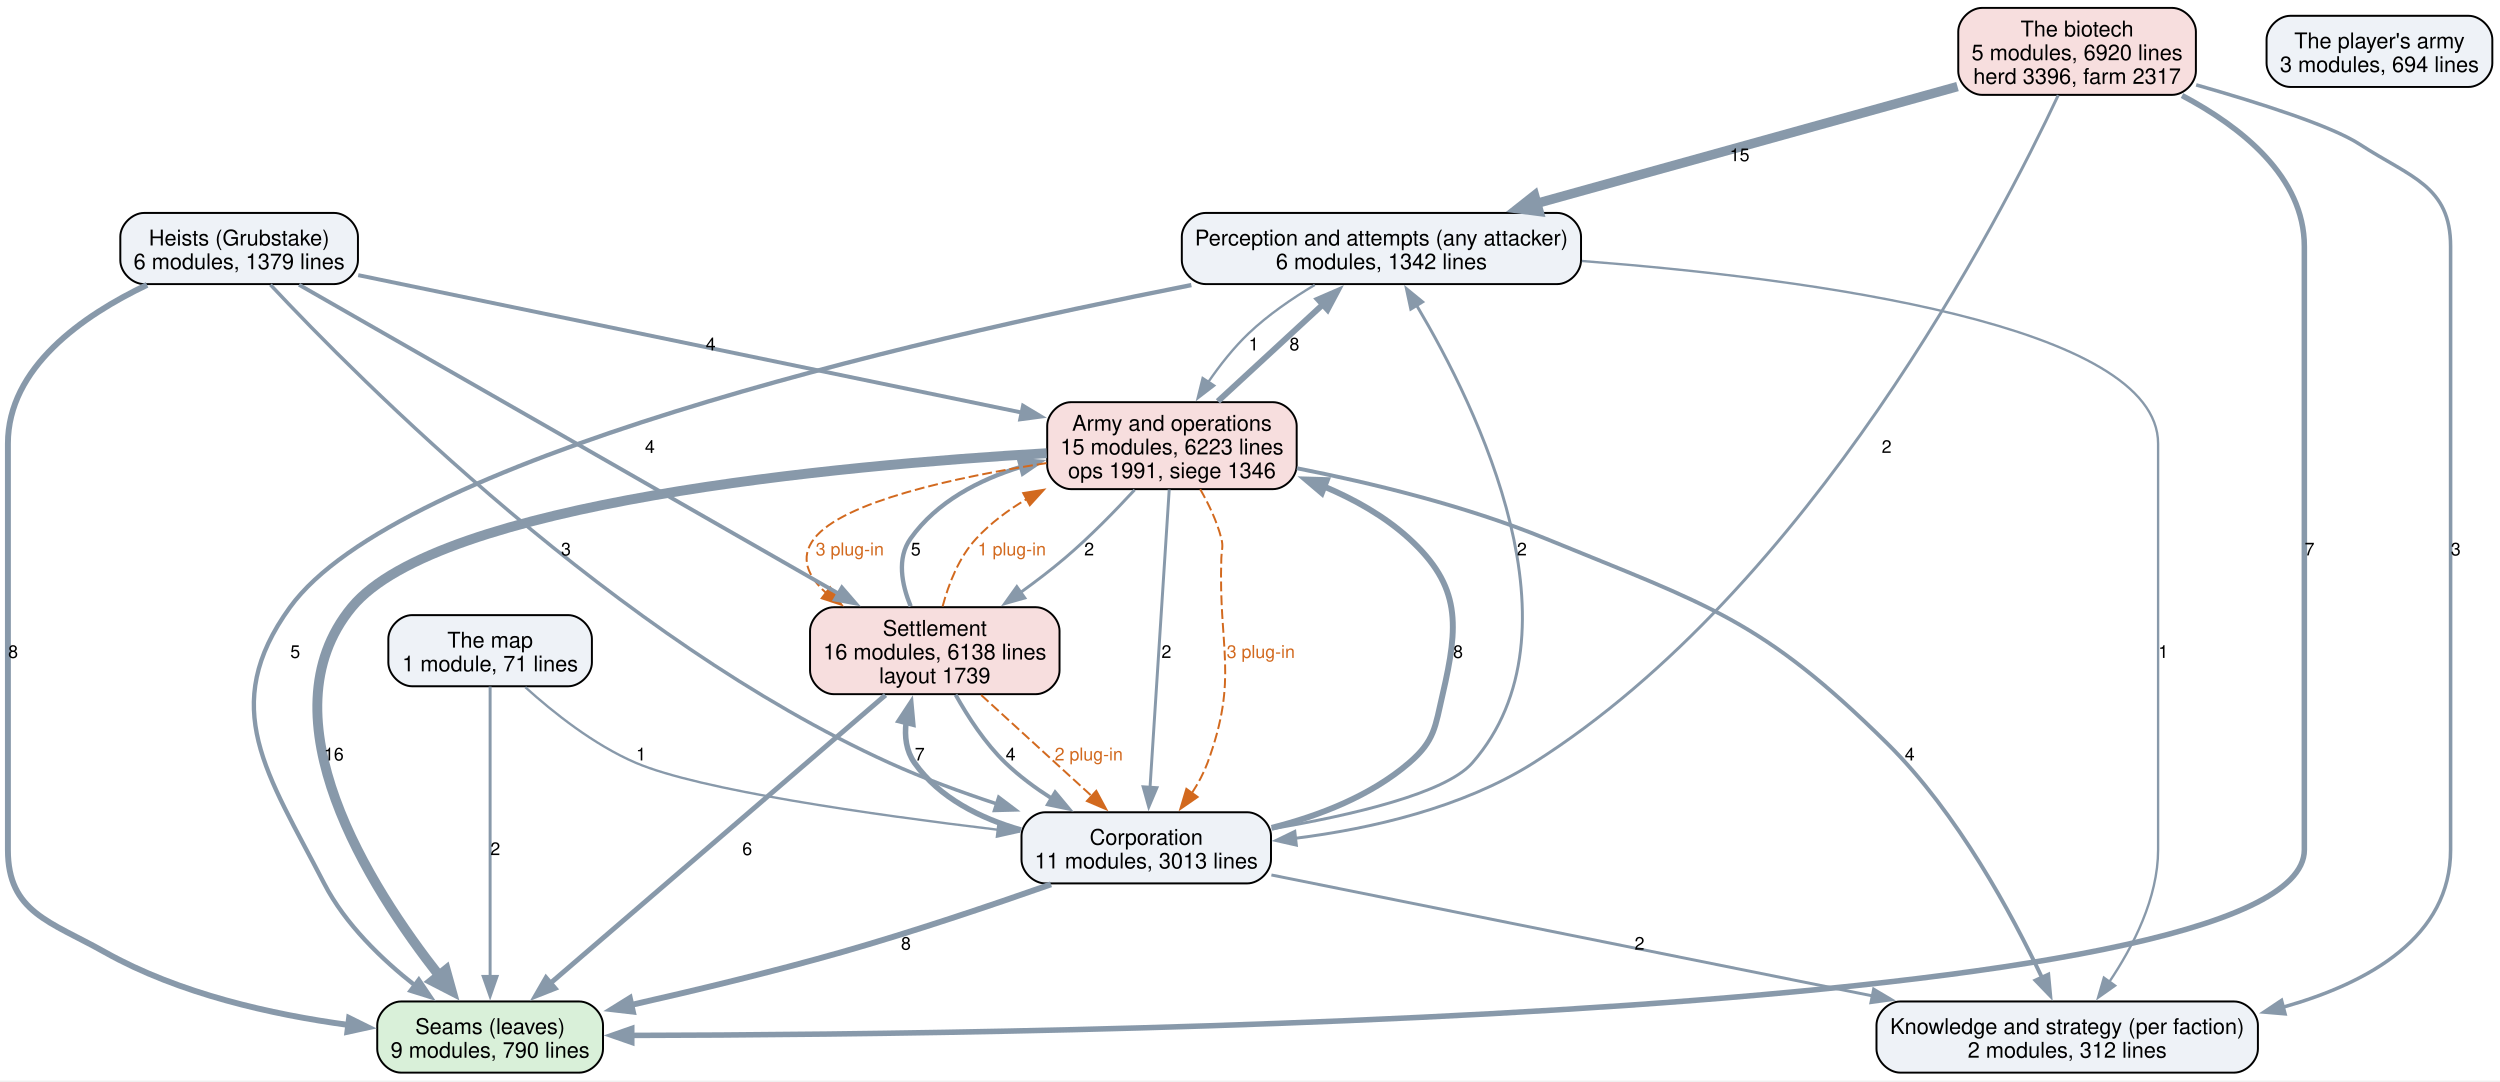
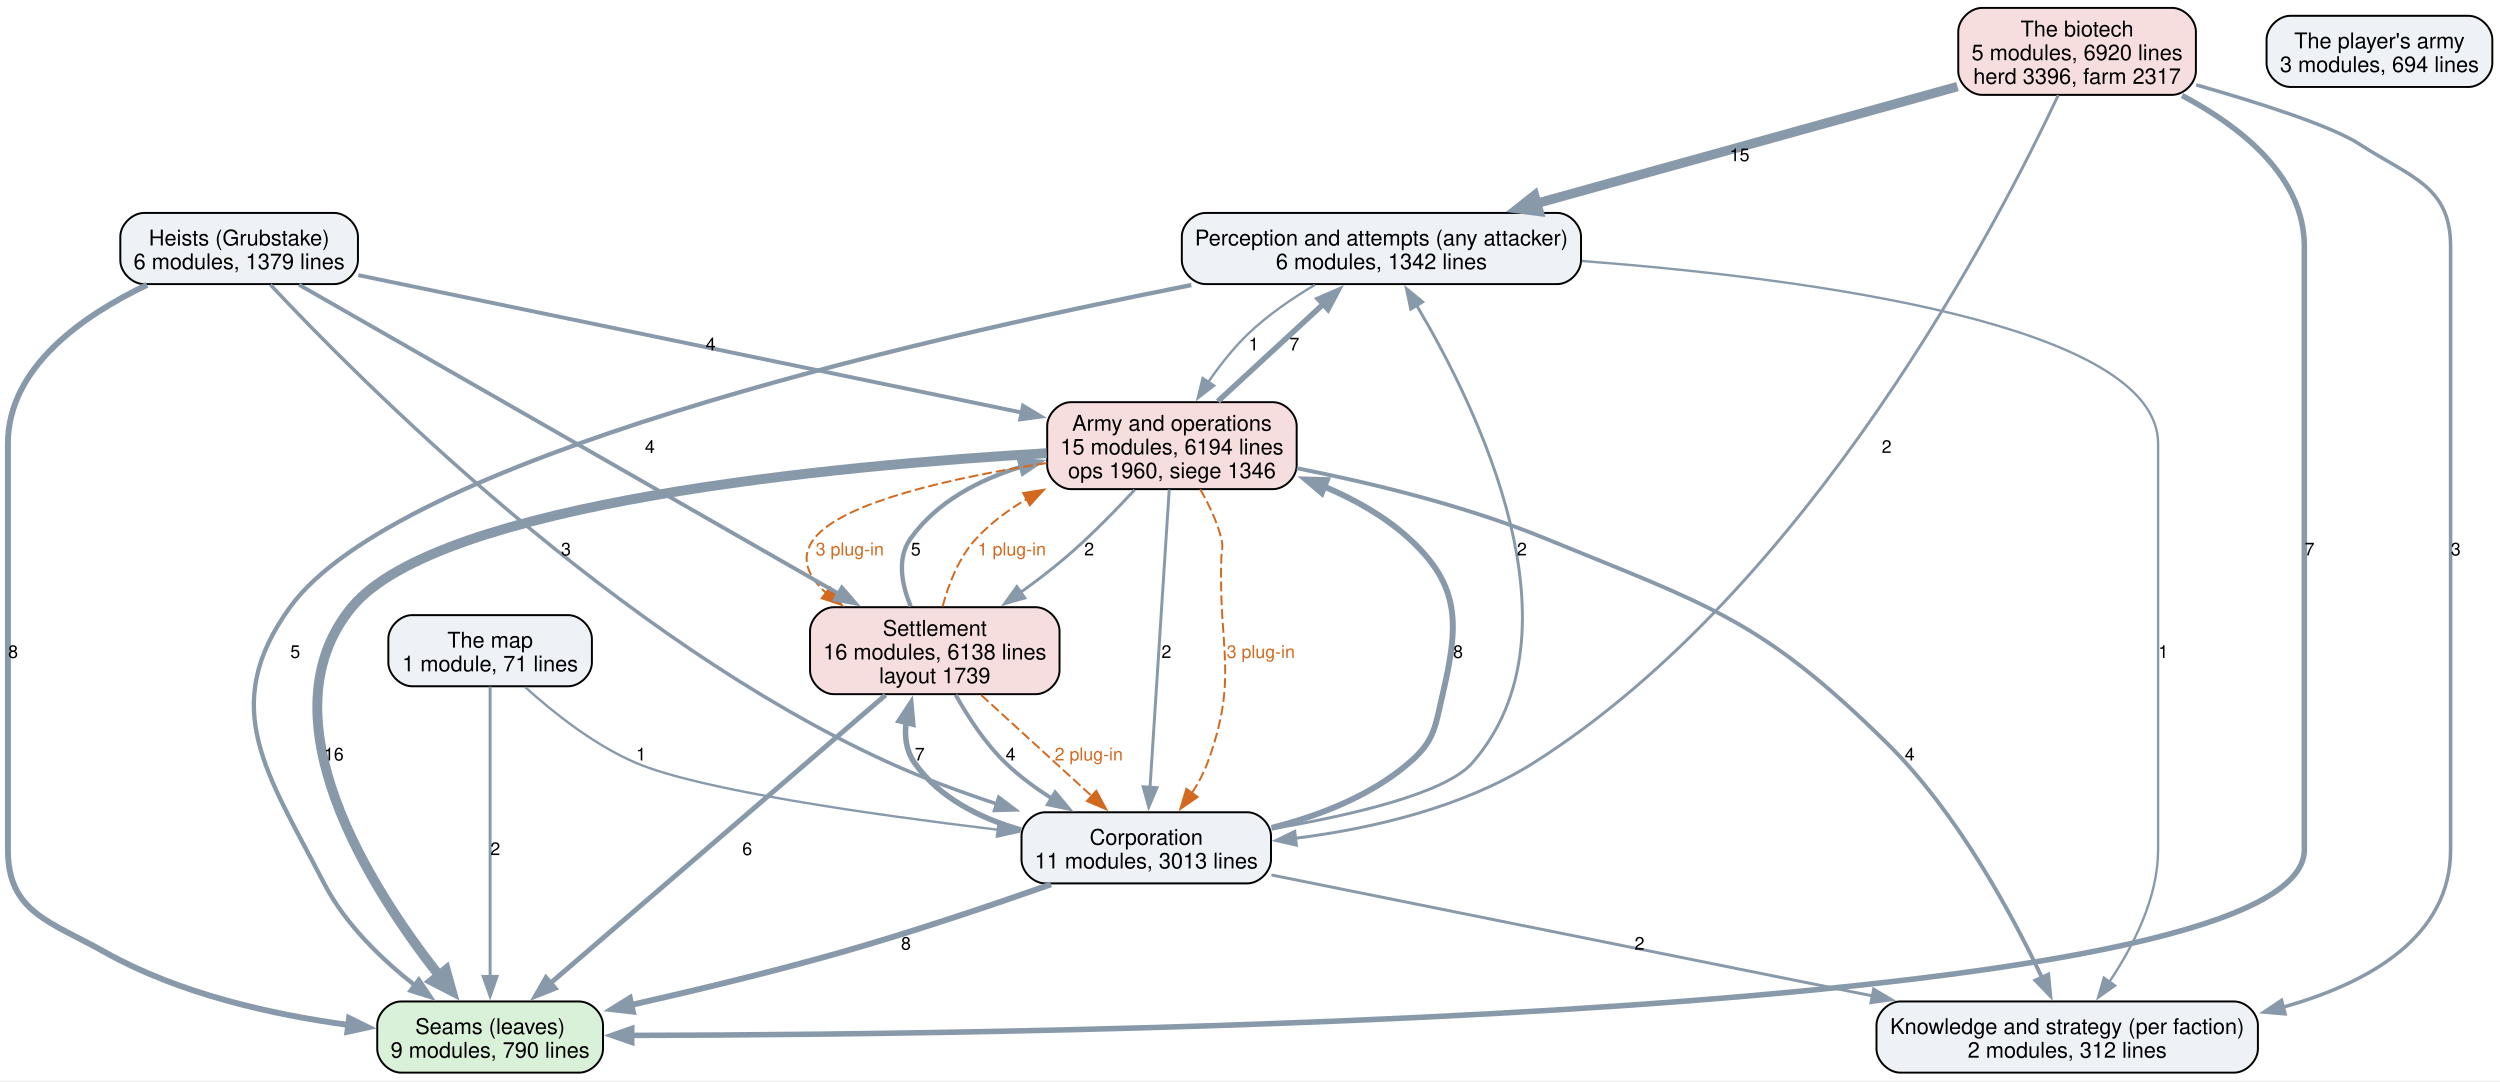
<svg xmlns="http://www.w3.org/2000/svg" width="1265pt" height="547pt" viewBox="0.00 0.00 1265.00 547.00">
  <g id="graph0" class="graph" transform="scale(1 1) rotate(0) translate(4 542.75)">
    <polygon fill="white" stroke="none" points="-4,4 -4,-542.75 1261.12,-542.75 1261.12,4 -4,4" />
    <g id="node1" class="node">
      <path fill="#d9f0d9" stroke="black" d="M289.12,-36C289.12,-36 198.88,-36 198.88,-36 192.88,-36 186.88,-30 186.88,-24 186.88,-24 186.88,-12 186.88,-12 186.88,-6 192.88,0 198.88,0 198.88,0 289.12,0 289.12,0 295.12,0 301.12,-6 301.12,-12 301.12,-12 301.12,-24 301.12,-24 301.12,-30 295.12,-36 289.12,-36" />
      <text xml:space="preserve" text-anchor="middle" x="244" y="-19.55" font-family="Helvetica,sans-Serif" font-size="11.00">Seams (leaves)</text>
      <text xml:space="preserve" text-anchor="middle" x="244" y="-7.55" font-family="Helvetica,sans-Serif" font-size="11.00">9 modules, 790 lines</text>
    </g>
    <g id="node2" class="node">
      <path fill="#eef2f7" stroke="black" d="M784,-435C784,-435 606,-435 606,-435 600,-435 594,-429 594,-423 594,-423 594,-411 594,-411 594,-405 600,-399 606,-399 606,-399 784,-399 784,-399 790,-399 796,-405 796,-411 796,-411 796,-423 796,-423 796,-429 790,-435 784,-435" />
      <text xml:space="preserve" text-anchor="middle" x="695" y="-418.55" font-family="Helvetica,sans-Serif" font-size="11.00">Perception and attempts (any attacker)</text>
      <text xml:space="preserve" text-anchor="middle" x="695" y="-406.55" font-family="Helvetica,sans-Serif" font-size="11.00">6 modules, 1342 lines</text>
    </g>
    <g id="edge17" class="edge">
      <path fill="none" stroke="#8899aa" stroke-width="2.2" d="M598.82,-398.51C455.5,-370.26 196.9,-310.16 142.75,-235.5 106.01,-184.84 131.3,-151.36 160,-95.75 170.65,-75.11 189.24,-57.23 206.23,-43.94" />
      <polygon fill="#8899aa" stroke="#8899aa" stroke-width="2.2" points="207.92,-47.05 213.85,-38.27 203.74,-41.44 207.92,-47.05" />
      <text xml:space="preserve" text-anchor="middle" x="145.38" y="-209.82" font-family="Helvetica,sans-Serif" font-size="9.00">5</text>
    </g>
    <g id="node3" class="node">
      <path fill="#eef2f7" stroke="black" d="M1126.5,-36C1126.5,-36 957.5,-36 957.5,-36 951.5,-36 945.5,-30 945.5,-24 945.5,-24 945.5,-12 945.5,-12 945.5,-6 951.5,0 957.5,0 957.5,0 1126.5,0 1126.5,0 1132.5,0 1138.5,-6 1138.5,-12 1138.5,-12 1138.5,-24 1138.5,-24 1138.5,-30 1132.5,-36 1126.5,-36" />
      <text xml:space="preserve" text-anchor="middle" x="1042" y="-19.55" font-family="Helvetica,sans-Serif" font-size="11.00">Knowledge and strategy (per faction)</text>
      <text xml:space="preserve" text-anchor="middle" x="1042" y="-7.55" font-family="Helvetica,sans-Serif" font-size="11.00">2 modules, 312 lines</text>
    </g>
    <g id="edge16" class="edge">
      <path fill="none" stroke="#8899aa" stroke-width="1.2" d="M796.46,-410.69C912.91,-401.75 1088,-378.32 1088,-318.25 1088,-318.25 1088,-318.25 1088,-112.75 1088,-88.39 1075.33,-63.77 1063.28,-45.88" />
      <polygon fill="#8899aa" stroke="#8899aa" stroke-width="1.2" points="1066.26,-44.02 1057.61,-37.91 1060.55,-48.08 1066.26,-44.02" />
      <text xml:space="preserve" text-anchor="middle" x="1090.62" y="-209.82" font-family="Helvetica,sans-Serif" font-size="9.00">1</text>
    </g>
    <g id="node6" class="node">
      <path fill="#f7dede" stroke="black" d="M640.12,-339.25C640.12,-339.25 537.88,-339.25 537.88,-339.25 531.88,-339.25 525.88,-333.25 525.88,-327.25 525.88,-327.25 525.88,-307.25 525.88,-307.25 525.88,-301.25 531.88,-295.25 537.88,-295.25 537.88,-295.25 640.12,-295.25 640.12,-295.25 646.12,-295.25 652.12,-301.25 652.12,-307.25 652.12,-307.25 652.12,-327.25 652.12,-327.25 652.12,-333.25 646.12,-339.25 640.12,-339.25" />
      <text xml:space="preserve" text-anchor="middle" x="589" y="-324.8" font-family="Helvetica,sans-Serif" font-size="11.00">Army and operations</text>
-       <text xml:space="preserve" text-anchor="middle" x="589" y="-312.8" font-family="Helvetica,sans-Serif" font-size="11.00">15 modules, 6223 lines</text>
-       <text xml:space="preserve" text-anchor="middle" x="589" y="-300.8" font-family="Helvetica,sans-Serif" font-size="11.00">ops 1991, siege 1346</text>
+       <text xml:space="preserve" text-anchor="middle" x="589" y="-312.8" font-family="Helvetica,sans-Serif" font-size="11.00">15 modules, 6194 lines</text>
+       <text xml:space="preserve" text-anchor="middle" x="589" y="-300.8" font-family="Helvetica,sans-Serif" font-size="11.00">ops 1960, siege 1346</text>
    </g>
    <g id="edge15" class="edge">
      <path fill="none" stroke="#8899aa" stroke-width="1.2" d="M661.28,-398.59C649.91,-391.81 637.62,-383.4 627.75,-374 620.2,-366.81 613.25,-357.94 607.37,-349.41" />
      <polygon fill="#8899aa" stroke="#8899aa" stroke-width="1.2" points="610.4,-347.64 602,-341.18 604.54,-351.47 610.4,-347.64" />
      <text xml:space="preserve" text-anchor="middle" x="630.38" y="-365.45" font-family="Helvetica,sans-Serif" font-size="9.00">1</text>
    </g>
    <g id="node4" class="node">
      <path fill="#eef2f7" stroke="black" d="M627.12,-131.75C627.12,-131.75 524.88,-131.75 524.88,-131.75 518.88,-131.75 512.88,-125.75 512.88,-119.75 512.88,-119.75 512.88,-107.75 512.88,-107.75 512.88,-101.75 518.88,-95.75 524.88,-95.75 524.88,-95.75 627.12,-95.75 627.12,-95.75 633.12,-95.75 639.12,-101.75 639.12,-107.75 639.12,-107.75 639.12,-119.75 639.12,-119.75 639.12,-125.75 633.12,-131.75 627.12,-131.75" />
      <text xml:space="preserve" text-anchor="middle" x="576" y="-115.3" font-family="Helvetica,sans-Serif" font-size="11.00">Corporation</text>
      <text xml:space="preserve" text-anchor="middle" x="576" y="-103.3" font-family="Helvetica,sans-Serif" font-size="11.00">11 modules, 3013 lines</text>
    </g>
    <g id="edge9" class="edge">
      <path fill="none" stroke="#8899aa" stroke-width="3" d="M527.81,-95.28C497.63,-84.66 457.8,-71.22 422,-61 387.16,-51.06 348.01,-41.63 315.32,-34.24" />
      <polygon fill="#8899aa" stroke="#8899aa" stroke-width="3" points="316.22,-30.86 305.69,-32.09 314.69,-37.69 316.22,-30.86" />
      <text xml:space="preserve" text-anchor="middle" x="454.4" y="-62.2" font-family="Helvetica,sans-Serif" font-size="9.00">8</text>
    </g>
    <g id="edge8" class="edge">
      <path fill="none" stroke="#8899aa" stroke-width="1.5" d="M639.42,-123.36C680,-130.23 727.48,-141.28 741,-156.75 798.86,-222.98 743.78,-336.08 712.83,-388.2" />
      <polygon fill="#8899aa" stroke="#8899aa" stroke-width="1.5" points="709.86,-386.34 707.64,-396.7 715.84,-389.99 709.86,-386.34" />
      <text xml:space="preserve" text-anchor="middle" x="766.07" y="-261.7" font-family="Helvetica,sans-Serif" font-size="9.00">2</text>
    </g>
    <g id="edge7" class="edge">
      <path fill="none" stroke="#8899aa" stroke-width="1.5" d="M639.33,-100.01C717.65,-84.25 851.82,-57.26 943.59,-38.8" />
      <polygon fill="#8899aa" stroke="#8899aa" stroke-width="1.5" points="944.07,-42.27 953.18,-36.87 942.69,-35.41 944.07,-42.27" />
      <text xml:space="preserve" text-anchor="middle" x="825.6" y="-62.2" font-family="Helvetica,sans-Serif" font-size="9.00">2</text>
    </g>
    <g id="node5" class="node">
      <path fill="#f7dede" stroke="black" d="M520.12,-235.5C520.12,-235.5 417.88,-235.5 417.88,-235.5 411.88,-235.5 405.88,-229.5 405.88,-223.5 405.88,-223.5 405.88,-203.5 405.88,-203.5 405.88,-197.5 411.88,-191.5 417.88,-191.5 417.88,-191.5 520.12,-191.5 520.12,-191.5 526.12,-191.5 532.12,-197.5 532.12,-203.5 532.12,-203.5 532.12,-223.5 532.12,-223.5 532.12,-229.5 526.12,-235.5 520.12,-235.5" />
      <text xml:space="preserve" text-anchor="middle" x="469" y="-221.05" font-family="Helvetica,sans-Serif" font-size="11.00">Settlement</text>
      <text xml:space="preserve" text-anchor="middle" x="469" y="-209.05" font-family="Helvetica,sans-Serif" font-size="11.00">16 modules, 6138 lines</text>
      <text xml:space="preserve" text-anchor="middle" x="469" y="-197.05" font-family="Helvetica,sans-Serif" font-size="11.00">layout 1739</text>
    </g>
    <g id="edge10" class="edge">
      <path fill="none" stroke="#8899aa" stroke-width="2.8" d="M512.62,-122.75C492.02,-128.69 471.26,-138.98 458.75,-156.75 454.5,-162.78 453.62,-170.06 454.5,-177.34" />
      <polygon fill="#8899aa" stroke="#8899aa" stroke-width="2.8" points="451.07,-178.05 456.9,-186.9 457.86,-176.35 451.07,-178.05" />
      <text xml:space="preserve" text-anchor="middle" x="461.38" y="-157.95" font-family="Helvetica,sans-Serif" font-size="9.00">7</text>
    </g>
    <g id="edge6" class="edge">
      <path fill="none" stroke="#8899aa" stroke-width="3" d="M639.44,-123.86C663.4,-129.92 689.55,-140 709,-156.75 722.03,-167.97 722.12,-174.75 726,-191.5 734.08,-226.38 735.42,-246.08 709,-270.25 696.65,-281.54 681.24,-290.17 665.62,-296.72" />
      <polygon fill="#8899aa" stroke="#8899aa" stroke-width="3" points="664.83,-293.27 656.75,-300.12 667.34,-299.81 664.83,-293.27" />
      <text xml:space="preserve" text-anchor="middle" x="733.76" y="-209.82" font-family="Helvetica,sans-Serif" font-size="9.00">8</text>
    </g>
    <g id="edge20" class="edge">
      <path fill="none" stroke="#8899aa" stroke-width="2.5" d="M444.06,-191.05C402.52,-155.33 319.3,-83.75 274.39,-45.14" />
      <polygon fill="#8899aa" stroke="#8899aa" stroke-width="2.5" points="276.84,-42.63 266.98,-38.76 272.28,-47.94 276.84,-42.63" />
      <text xml:space="preserve" text-anchor="middle" x="374.09" y="-110.08" font-family="Helvetica,sans-Serif" font-size="9.00">6</text>
    </g>
    <g id="edge19" class="edge">
      <path fill="none" stroke="#8899aa" stroke-width="2" d="M479.52,-191.21C485.77,-180.03 494.48,-166.64 504.75,-156.75 511.73,-150.03 519.97,-143.94 528.33,-138.61" />
      <polygon fill="#8899aa" stroke="#8899aa" stroke-width="2" points="529.91,-141.74 536.7,-133.6 526.32,-135.73 529.91,-141.74" />
      <text xml:space="preserve" text-anchor="middle" x="507.38" y="-157.95" font-family="Helvetica,sans-Serif" font-size="9.00">4</text>
    </g>
    <g id="edge30" class="edge">
      <path fill="none" stroke="#d2691e" stroke-dasharray="5,2" d="M492.48,-191.05C509.08,-175.88 531.38,-155.51 548.76,-139.63" />
      <polygon fill="#d2691e" stroke="#d2691e" points="550.72,-142.59 555.74,-133.26 545.99,-137.42 550.72,-142.59" />
      <text xml:space="preserve" text-anchor="middle" x="546.91" y="-157.95" font-family="Helvetica,sans-Serif" font-size="9.00" fill="#d2691e">2 plug-in</text>
    </g>
    <g id="edge18" class="edge">
      <path fill="none" stroke="#8899aa" stroke-width="2.2" d="M456.8,-235.96C452.24,-247.06 449.69,-260.32 456.75,-270.25 469.94,-288.8 491.17,-299.93 512.79,-306.6" />
      <polygon fill="#8899aa" stroke="#8899aa" stroke-width="2.2" points="511.73,-309.93 522.3,-309.16 513.56,-303.18 511.73,-309.93" />
      <text xml:space="preserve" text-anchor="middle" x="459.38" y="-261.7" font-family="Helvetica,sans-Serif" font-size="9.00">5</text>
    </g>
    <g id="edge29" class="edge">
      <path fill="none" stroke="#d2691e" stroke-dasharray="5,2" d="M472.96,-235.91C475.99,-247.26 481.21,-260.77 490,-270.25 497.27,-278.09 506.14,-284.7 515.56,-290.26" />
      <polygon fill="#d2691e" stroke="#d2691e" points="513.74,-293.25 524.2,-294.94 517.08,-287.1 513.74,-293.25" />
      <text xml:space="preserve" text-anchor="middle" x="508" y="-261.7" font-family="Helvetica,sans-Serif" font-size="9.00" fill="#d2691e">1 plug-in</text>
    </g>
    <g id="edge4" class="edge">
      <path fill="none" stroke="#8899aa" stroke-width="5" d="M525.58,-313.43C420.58,-307.28 217.82,-288.67 174,-235.5 128.25,-179.99 183,-93.91 218.43,-48.83" />
      <polygon fill="#8899aa" stroke="#8899aa" stroke-width="5" points="221.61,-51.86 224.52,-41.34 214.82,-46.34 221.61,-51.86" />
      <text xml:space="preserve" text-anchor="middle" x="164.93" y="-157.95" font-family="Helvetica,sans-Serif" font-size="9.00">16</text>
    </g>
    <g id="edge3" class="edge">
-       <path fill="none" stroke="#8899aa" stroke-width="3" d="M612.23,-339.67C627.93,-354.15 648.8,-373.39 665.65,-388.93" />
-       <polygon fill="#8899aa" stroke="#8899aa" stroke-width="3" points="662.99,-391.24 672.71,-395.45 667.73,-386.09 662.99,-391.24" />
-       <text xml:space="preserve" text-anchor="middle" x="650.97" y="-365.45" font-family="Helvetica,sans-Serif" font-size="9.00">8</text>
+       <path fill="none" stroke="#8899aa" stroke-width="2.8" d="M612.23,-339.67C627.93,-354.15 648.8,-373.39 665.65,-388.93" />
+       <polygon fill="#8899aa" stroke="#8899aa" stroke-width="2.8" points="663.21,-391.45 672.93,-395.65 667.96,-386.3 663.21,-391.45" />
+       <text xml:space="preserve" text-anchor="middle" x="650.97" y="-365.45" font-family="Helvetica,sans-Serif" font-size="9.00">7</text>
    </g>
    <g id="edge2" class="edge">
      <path fill="none" stroke="#8899aa" stroke-width="2" d="M652.2,-305.82C689.65,-298.43 737.54,-286.86 778,-270.25 860.94,-236.21 887.21,-229.5 951,-166.5 986.53,-131.41 1014.24,-79.82 1029.34,-47.88" />
      <polygon fill="#8899aa" stroke="#8899aa" stroke-width="2" points="1032.41,-49.58 1033.4,-39.03 1026.05,-46.65 1032.41,-49.58" />
      <text xml:space="preserve" text-anchor="middle" x="962.31" y="-157.95" font-family="Helvetica,sans-Serif" font-size="9.00">4</text>
    </g>
    <g id="edge1" class="edge">
      <path fill="none" stroke="#8899aa" stroke-width="1.5" d="M587.63,-295.07C585.3,-258.96 580.56,-185.42 577.91,-144.29" />
      <polygon fill="#8899aa" stroke="#8899aa" stroke-width="1.5" points="581.41,-144.18 577.27,-134.43 574.42,-144.63 581.41,-144.18" />
      <text xml:space="preserve" text-anchor="middle" x="586.2" y="-209.82" font-family="Helvetica,sans-Serif" font-size="9.00">2</text>
    </g>
    <g id="edge27" class="edge">
      <path fill="none" stroke="#d2691e" stroke-dasharray="5,2" d="M603.31,-295.18C607.63,-287.65 611.81,-278.88 614,-270.25 615.07,-266.05 614.15,-264.83 614,-260.5 612.44,-214.31 622.92,-200.14 607,-156.75 605.07,-151.5 602.27,-146.33 599.13,-141.52" />
      <polygon fill="#d2691e" stroke="#d2691e" points="601.98,-139.48 593.26,-133.45 596.31,-143.6 601.98,-139.48" />
      <text xml:space="preserve" text-anchor="middle" x="633.96" y="-209.82" font-family="Helvetica,sans-Serif" font-size="9.00" fill="#d2691e">3 plug-in</text>
    </g>
    <g id="edge5" class="edge">
      <path fill="none" stroke="#8899aa" stroke-width="1.5" d="M570.15,-294.91C560.16,-284.1 547.42,-271.07 535,-260.5 527.97,-254.52 520.18,-248.57 512.48,-243.02" />
      <polygon fill="#8899aa" stroke="#8899aa" stroke-width="1.5" points="514.54,-240.19 504.35,-237.3 510.51,-245.91 514.54,-240.19" />
      <text xml:space="preserve" text-anchor="middle" x="547.1" y="-261.7" font-family="Helvetica,sans-Serif" font-size="9.00">2</text>
    </g>
    <g id="edge28" class="edge">
      <path fill="none" stroke="#d2691e" stroke-dasharray="5,2" d="M525.51,-308.42C479.36,-301.27 422.53,-288.93 408,-270.25 400.44,-260.53 404.81,-251.06 413.96,-242.76" />
      <polygon fill="#d2691e" stroke="#d2691e" points="416.04,-245.58 421.85,-236.72 411.78,-240.02 416.04,-245.58" />
      <text xml:space="preserve" text-anchor="middle" x="426" y="-261.7" font-family="Helvetica,sans-Serif" font-size="9.00" fill="#d2691e">3 plug-in</text>
    </g>
    <g id="node7" class="node">
      <path fill="#eef2f7" stroke="black" d="M165.12,-435C165.12,-435 68.88,-435 68.88,-435 62.88,-435 56.88,-429 56.88,-423 56.88,-423 56.88,-411 56.88,-411 56.88,-405 62.88,-399 68.88,-399 68.88,-399 165.12,-399 165.12,-399 171.12,-399 177.12,-405 177.12,-411 177.12,-411 177.12,-423 177.12,-423 177.12,-429 171.12,-435 165.12,-435" />
      <text xml:space="preserve" text-anchor="middle" x="117" y="-418.55" font-family="Helvetica,sans-Serif" font-size="11.00">Heists (Grubstake)</text>
      <text xml:space="preserve" text-anchor="middle" x="117" y="-406.55" font-family="Helvetica,sans-Serif" font-size="11.00">6 modules, 1379 lines</text>
    </g>
    <g id="edge13" class="edge">
      <path fill="none" stroke="#8899aa" stroke-width="3" d="M70.42,-398.61C37.79,-383.07 0,-356.76 0,-318.25 0,-318.25 0,-318.25 0,-112.75 0,-81.08 21.39,-76.53 49,-61 86.6,-39.85 133.79,-29.34 172.33,-24.12" />
      <polygon fill="#8899aa" stroke="#8899aa" stroke-width="3" points="172.63,-27.61 182.13,-22.92 171.78,-20.66 172.63,-27.61" />
      <text xml:space="preserve" text-anchor="middle" x="2.62" y="-209.82" font-family="Helvetica,sans-Serif" font-size="9.00">8</text>
    </g>
    <g id="edge12" class="edge">
      <path fill="none" stroke="#8899aa" stroke-width="1.8" d="M132.84,-398.67C177.16,-351.34 308.27,-219.27 446,-156.75 463.19,-148.95 482.26,-141.93 500.38,-135.98" />
      <polygon fill="#8899aa" stroke="#8899aa" stroke-width="1.8" points="501.37,-139.33 509.83,-132.95 499.24,-132.67 501.37,-139.33" />
      <text xml:space="preserve" text-anchor="middle" x="282.39" y="-261.7" font-family="Helvetica,sans-Serif" font-size="9.00">3</text>
    </g>
    <g id="edge14" class="edge">
      <path fill="none" stroke="#8899aa" stroke-width="2" d="M147.32,-398.65C208.34,-363.71 346.45,-284.65 420.29,-242.38" />
      <polygon fill="#8899aa" stroke="#8899aa" stroke-width="2" points="422,-245.44 428.94,-237.43 418.52,-239.36 422,-245.44" />
      <text xml:space="preserve" text-anchor="middle" x="324.84" y="-313.57" font-family="Helvetica,sans-Serif" font-size="9.00">4</text>
    </g>
    <g id="edge11" class="edge">
      <path fill="none" stroke="#8899aa" stroke-width="2" d="M177.26,-403.52C262.83,-385.8 419.51,-353.35 512.96,-334" />
      <polygon fill="#8899aa" stroke="#8899aa" stroke-width="2" points="513.67,-337.42 522.75,-331.97 512.25,-330.57 513.67,-337.42" />
      <text xml:space="preserve" text-anchor="middle" x="355.62" y="-365.45" font-family="Helvetica,sans-Serif" font-size="9.00">4</text>
    </g>
    <g id="node8" class="node">
      <path fill="#f7dede" stroke="black" d="M1095.12,-538.75C1095.12,-538.75 998.88,-538.75 998.88,-538.75 992.88,-538.75 986.88,-532.75 986.88,-526.75 986.88,-526.75 986.88,-506.75 986.88,-506.75 986.88,-500.75 992.88,-494.75 998.88,-494.75 998.88,-494.75 1095.12,-494.75 1095.12,-494.75 1101.12,-494.75 1107.12,-500.75 1107.12,-506.75 1107.12,-506.75 1107.12,-526.75 1107.12,-526.75 1107.12,-532.75 1101.12,-538.75 1095.12,-538.75" />
      <text xml:space="preserve" text-anchor="middle" x="1047" y="-524.3" font-family="Helvetica,sans-Serif" font-size="11.00">The biotech</text>
      <text xml:space="preserve" text-anchor="middle" x="1047" y="-512.3" font-family="Helvetica,sans-Serif" font-size="11.00">5 modules, 6920 lines</text>
      <text xml:space="preserve" text-anchor="middle" x="1047" y="-500.3" font-family="Helvetica,sans-Serif" font-size="11.00">herd 3396, farm 2317</text>
    </g>
    <g id="edge24" class="edge">
      <path fill="none" stroke="#8899aa" stroke-width="2.8" d="M1100.12,-494.41C1130.26,-478.44 1162,-453.24 1162,-418 1162,-418 1162,-418 1162,-112.75 1162,-27.79 531.7,-19.26 315.65,-18.83" />
      <polygon fill="#8899aa" stroke="#8899aa" stroke-width="2.8" points="315.67,-15.33 305.66,-18.82 315.66,-22.33 315.67,-15.33" />
      <text xml:space="preserve" text-anchor="middle" x="1164.62" y="-261.7" font-family="Helvetica,sans-Serif" font-size="9.00">7</text>
    </g>
    <g id="edge23" class="edge">
      <path fill="none" stroke="#8899aa" stroke-width="4.8" d="M986.49,-498.95C927.56,-482.58 837.71,-457.63 773.35,-439.76" />
      <polygon fill="#8899aa" stroke="#8899aa" stroke-width="4.8" points="774.71,-435.78 763.95,-437.15 772.46,-443.87 774.71,-435.78" />
      <text xml:space="preserve" text-anchor="middle" x="876.25" y="-461.2" font-family="Helvetica,sans-Serif" font-size="9.00">15</text>
    </g>
    <g id="edge22" class="edge">
      <path fill="none" stroke="#8899aa" stroke-width="1.8" d="M1107.26,-499.8C1139.71,-490.54 1175.91,-478.94 1190,-469.75 1215.78,-452.95 1236,-448.77 1236,-418 1236,-418 1236,-418 1236,-112.75 1236,-68.89 1195.3,-45.54 1151.19,-33.11" />
      <polygon fill="#8899aa" stroke="#8899aa" stroke-width="1.8" points="1152.2,-29.76 1141.64,-30.65 1150.44,-36.54 1152.2,-29.76" />
      <text xml:space="preserve" text-anchor="middle" x="1238.62" y="-261.7" font-family="Helvetica,sans-Serif" font-size="9.00">3</text>
    </g>
    <g id="edge21" class="edge">
      <path fill="none" stroke="#8899aa" stroke-width="1.5" d="M1037.47,-494.58C1008.03,-431.77 911.99,-245.32 772,-156.75 736.1,-134.04 689.87,-123.43 651.32,-118.56" />
      <polygon fill="#8899aa" stroke="#8899aa" stroke-width="1.5" points="651.95,-115.11 641.62,-117.45 651.16,-122.06 651.95,-115.11" />
      <text xml:space="preserve" text-anchor="middle" x="950.63" y="-313.57" font-family="Helvetica,sans-Serif" font-size="9.00">2</text>
    </g>
    <g id="node9" class="node">
      <path fill="#eef2f7" stroke="black" d="M283.5,-231.5C283.5,-231.5 204.5,-231.5 204.5,-231.5 198.5,-231.5 192.5,-225.5 192.5,-219.5 192.5,-219.5 192.5,-207.5 192.5,-207.5 192.5,-201.5 198.5,-195.5 204.5,-195.5 204.5,-195.5 283.5,-195.5 283.5,-195.5 289.5,-195.5 295.5,-201.5 295.5,-207.5 295.5,-207.5 295.5,-219.5 295.5,-219.5 295.5,-225.5 289.5,-231.5 283.5,-231.5" />
      <text xml:space="preserve" text-anchor="middle" x="244" y="-215.05" font-family="Helvetica,sans-Serif" font-size="11.00">The map</text>
      <text xml:space="preserve" text-anchor="middle" x="244" y="-203.05" font-family="Helvetica,sans-Serif" font-size="11.00">1 module, 71 lines</text>
    </g>
    <g id="edge26" class="edge">
      <path fill="none" stroke="#8899aa" stroke-width="1.5" d="M244,-195.33C244,-162.28 244,-89.47 244,-48.5" />
      <polygon fill="#8899aa" stroke="#8899aa" stroke-width="1.5" points="247.5,-48.68 244,-38.68 240.5,-48.68 247.5,-48.68" />
      <text xml:space="preserve" text-anchor="middle" x="246.62" y="-110.08" font-family="Helvetica,sans-Serif" font-size="9.00">2</text>
    </g>
    <g id="edge25" class="edge">
      <path fill="none" stroke="#8899aa" stroke-width="1.2" d="M261.79,-195.04C275.82,-182.34 296.5,-165.84 317.75,-156.75 349.89,-143 436.74,-130.6 500.89,-122.9" />
      <polygon fill="#8899aa" stroke="#8899aa" stroke-width="1.2" points="501.26,-126.38 510.78,-121.73 500.44,-119.43 501.26,-126.38" />
      <text xml:space="preserve" text-anchor="middle" x="320.38" y="-157.95" font-family="Helvetica,sans-Serif" font-size="9.00">1</text>
    </g>
    <g id="node10" class="node">
      <path fill="#eef2f7" stroke="black" d="M1245.12,-534.75C1245.12,-534.75 1154.88,-534.75 1154.88,-534.75 1148.88,-534.75 1142.88,-528.75 1142.88,-522.75 1142.88,-522.75 1142.88,-510.75 1142.88,-510.75 1142.88,-504.75 1148.88,-498.75 1154.88,-498.75 1154.88,-498.75 1245.12,-498.75 1245.12,-498.75 1251.12,-498.75 1257.12,-504.75 1257.12,-510.75 1257.12,-510.75 1257.12,-522.75 1257.12,-522.75 1257.12,-528.75 1251.12,-534.75 1245.12,-534.75" />
      <text xml:space="preserve" text-anchor="middle" x="1200" y="-518.3" font-family="Helvetica,sans-Serif" font-size="11.00">The player's army</text>
      <text xml:space="preserve" text-anchor="middle" x="1200" y="-506.3" font-family="Helvetica,sans-Serif" font-size="11.00">3 modules, 694 lines</text>
    </g>
  </g>
</svg>
